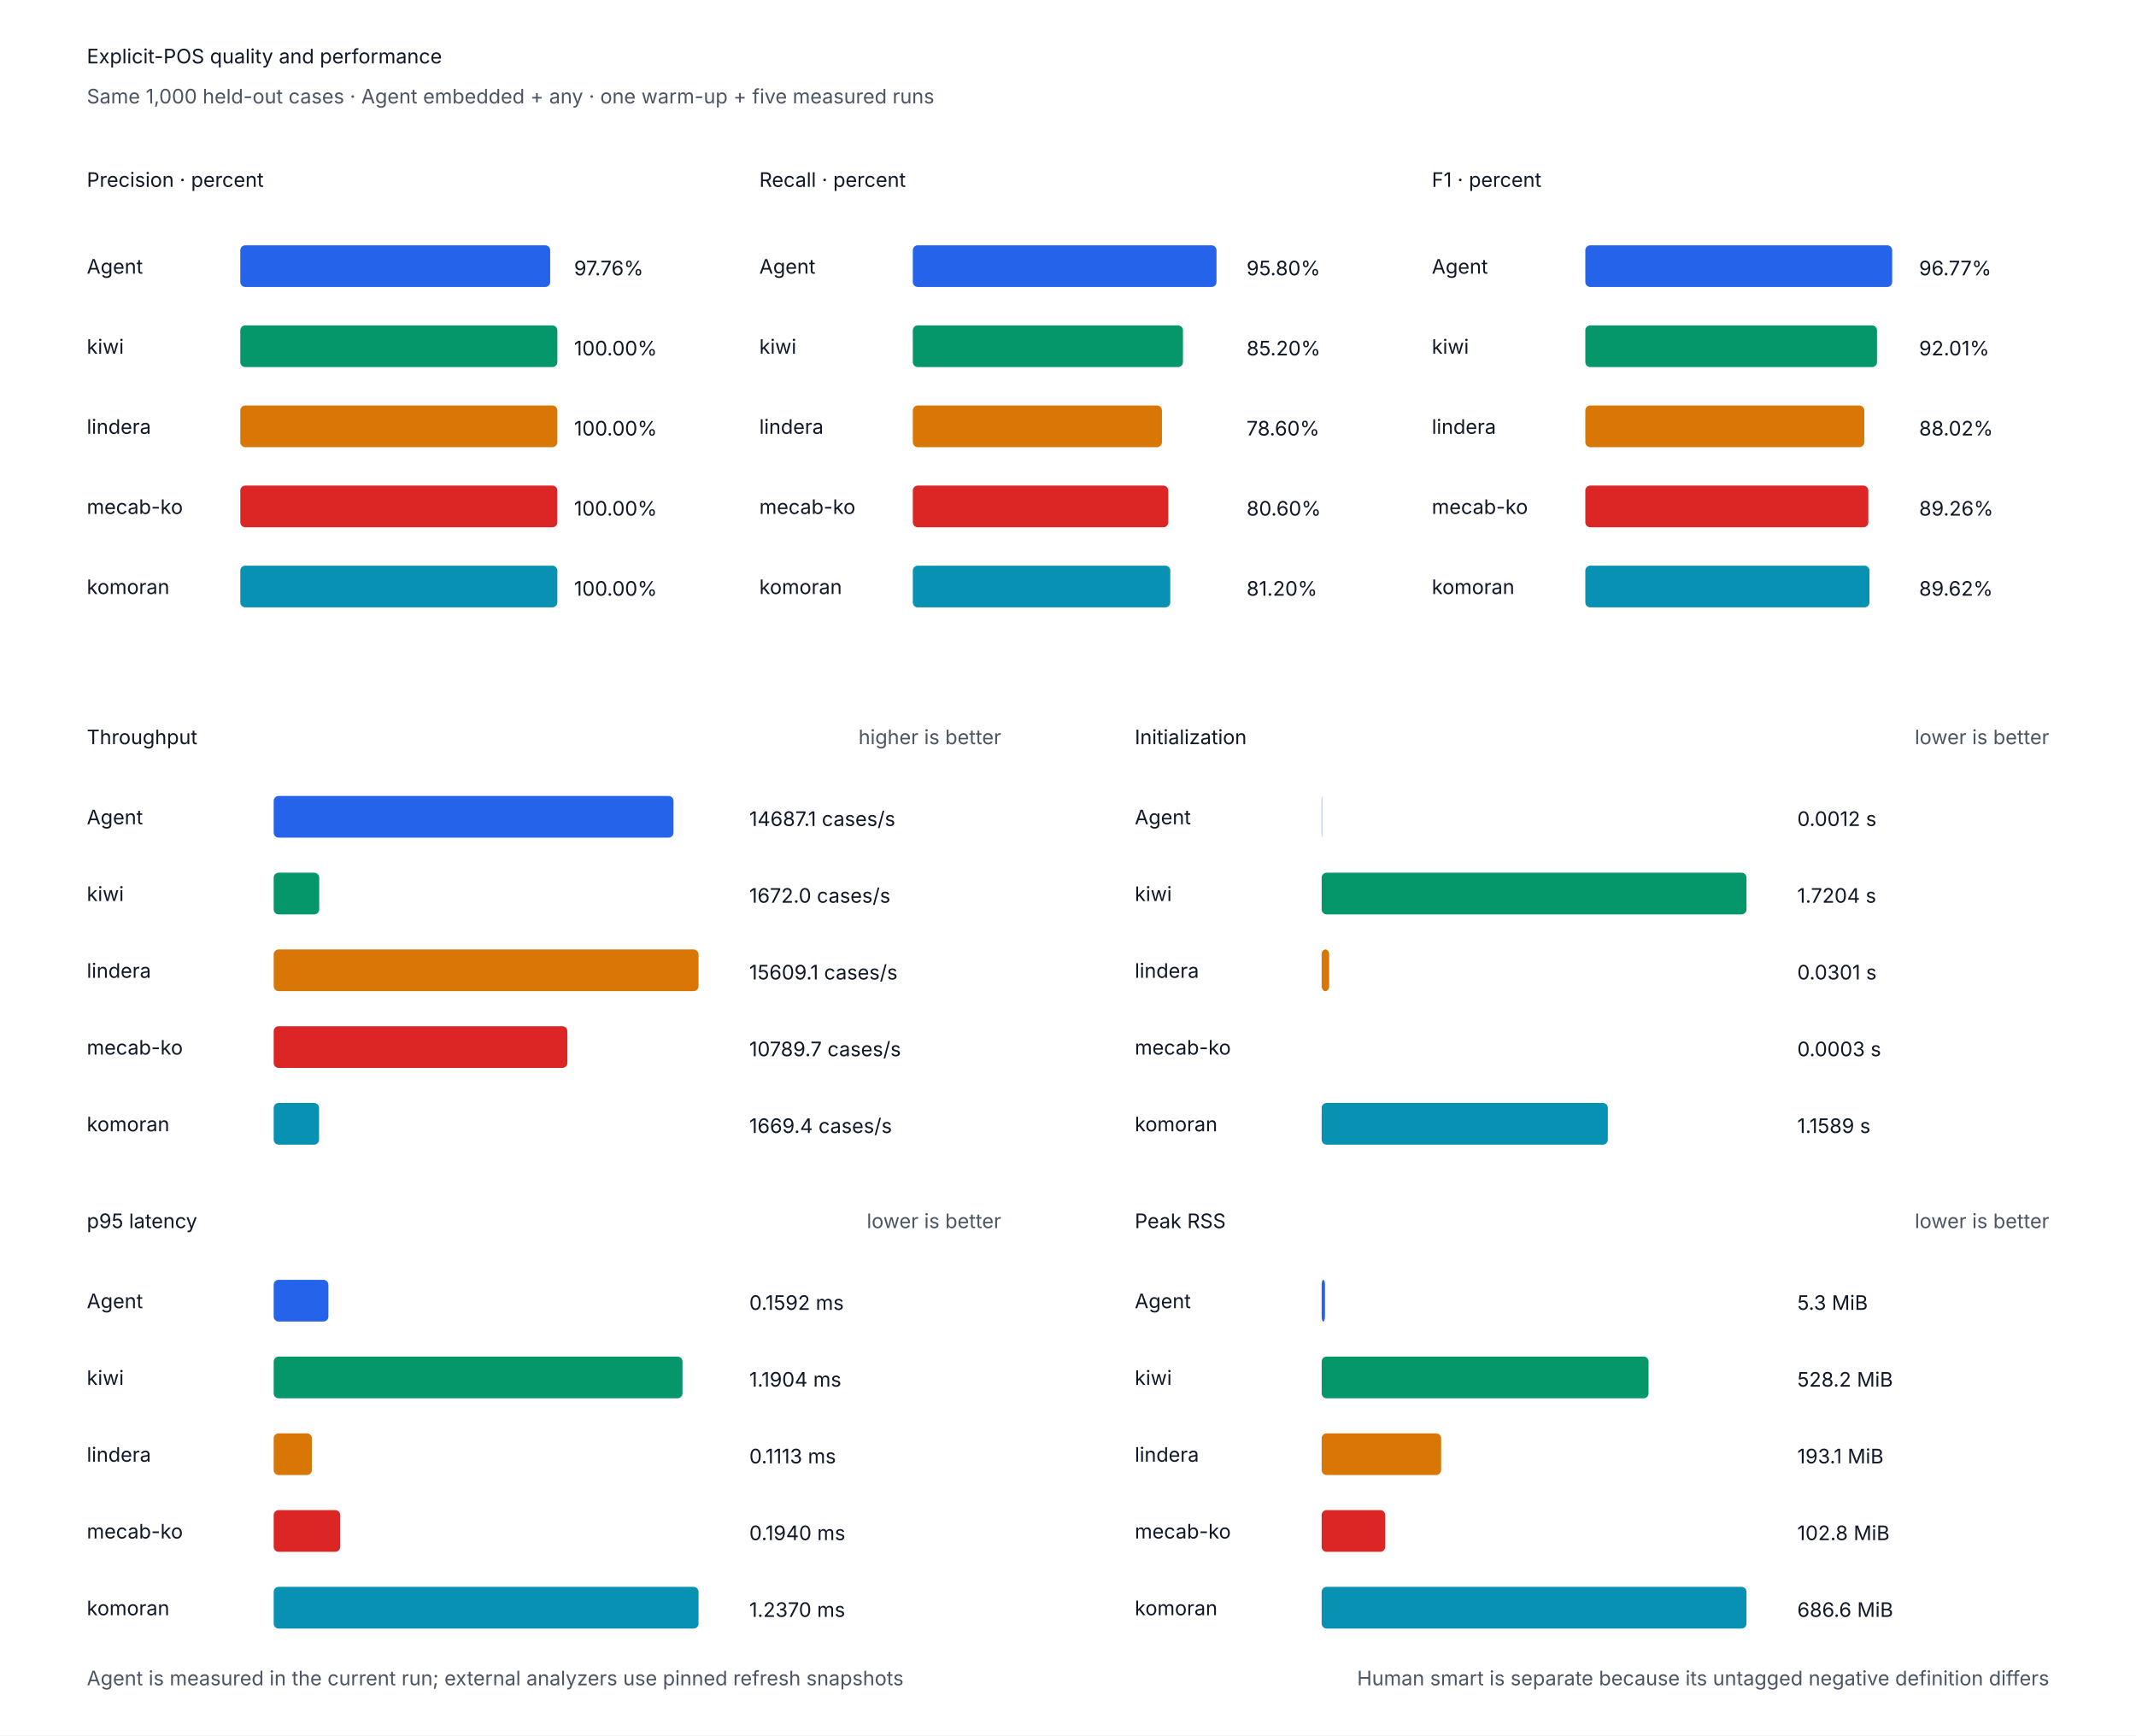
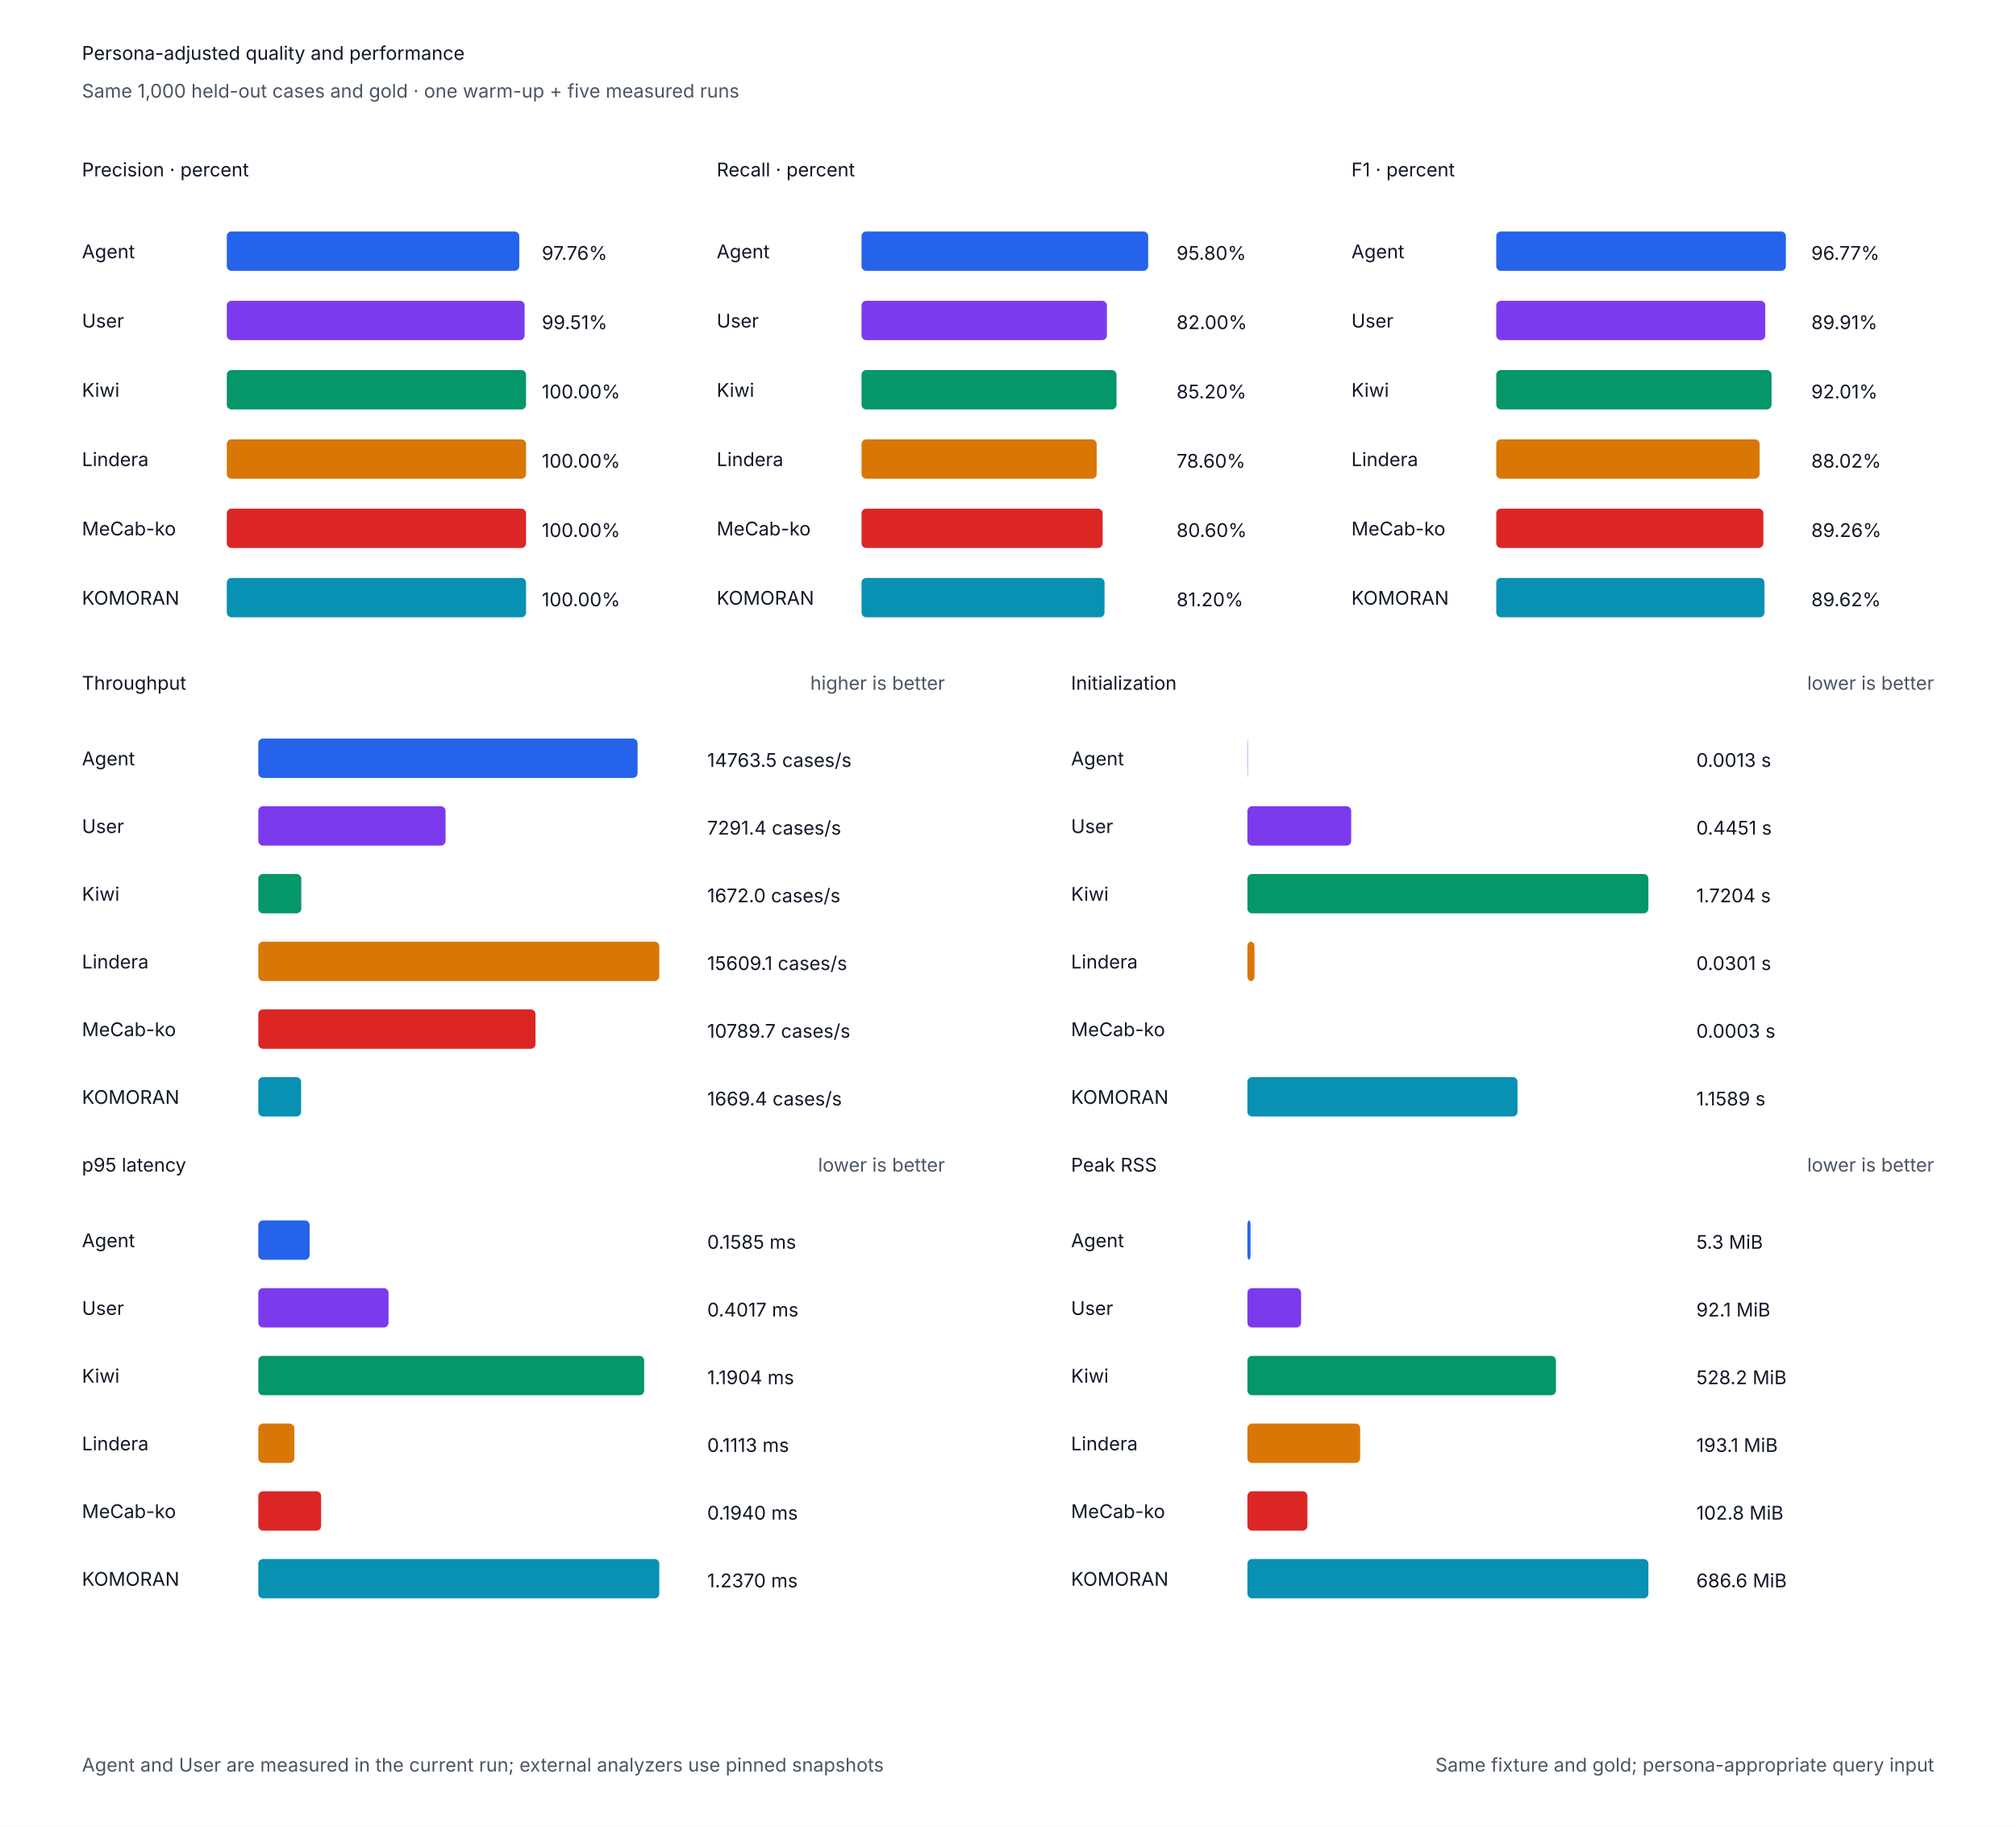
- <svg xmlns="http://www.w3.org/2000/svg" width="1280" height="1040" viewBox="0 0 1280 1040" role="img" aria-labelledby="title desc">
+ <svg xmlns="http://www.w3.org/2000/svg" width="1280" height="1160" viewBox="0 0 1280 1160" role="img" aria-labelledby="title desc">
  <style>
  .background { fill: #ffffff; }
  text { fill: #111827; font-family: -apple-system, BlinkMacSystemFont, "Segoe UI", sans-serif; }
  .muted { fill: #4b5563; }
  .grid { stroke: #d1d5db; stroke-width: 1; }
  .axis { stroke: #6b7280; stroke-width: 1; }
  @media (prefers-color-scheme: dark) {
    .background { fill: #0d1117; }
    text { fill: #f3f4f6; }
    .muted { fill: #9ca3af; }
    .grid { stroke: #374151; }
    .axis { stroke: #9ca3af; }
  }
</style>
-   <rect class="background" width="1280" height="1040" />
-   <text x="52.0" y="38.0" text-anchor="start">Explicit-POS quality and performance</text>
-   <text x="52.0" y="62.0" text-anchor="start" class="muted">Same 1,000 held-out cases · Agent embedded + any · one warm-up + five measured runs</text>
+   <rect class="background" width="1280" height="1160" />
+   <text x="52.0" y="38.0" text-anchor="start">Persona-adjusted quality and performance</text>
+   <text x="52.0" y="62.0" text-anchor="start" class="muted">Same 1,000 held-out cases and gold · one warm-up + five measured runs</text>
  <text x="52.0" y="112.0" text-anchor="start">Precision · percent</text>
  <text x="52.0" y="164.0" text-anchor="start">Agent</text>
  <rect x="144.0" y="147.0" width="185.7" height="25.0" rx="3" fill="#2563eb" />
  <text x="344.0" y="165.0" text-anchor="start">97.76%</text>
-   <text x="52.0" y="212.0" text-anchor="start">kiwi</text>
-   <rect x="144.0" y="195.0" width="190.0" height="25.0" rx="3" fill="#059669" />
-   <text x="344.0" y="213.0" text-anchor="start">100.00%</text>
-   <text x="52.0" y="260.0" text-anchor="start">lindera</text>
-   <rect x="144.0" y="243.0" width="190.0" height="25.0" rx="3" fill="#d97706" />
-   <text x="344.0" y="261.0" text-anchor="start">100.00%</text>
-   <text x="52.0" y="308.0" text-anchor="start">mecab-ko</text>
-   <rect x="144.0" y="291.0" width="190.0" height="25.0" rx="3" fill="#dc2626" />
-   <text x="344.0" y="309.0" text-anchor="start">100.00%</text>
-   <text x="52.0" y="356.0" text-anchor="start">komoran</text>
-   <rect x="144.0" y="339.0" width="190.0" height="25.0" rx="3" fill="#0891b2" />
-   <text x="344.0" y="357.0" text-anchor="start">100.00%</text>
+   <text x="52.0" y="208.0" text-anchor="start">User</text>
+   <rect x="144.0" y="191.0" width="189.1" height="25.0" rx="3" fill="#7c3aed" />
+   <text x="344.0" y="209.0" text-anchor="start">99.51%</text>
+   <text x="52.0" y="252.0" text-anchor="start">Kiwi</text>
+   <rect x="144.0" y="235.0" width="190.0" height="25.0" rx="3" fill="#059669" />
+   <text x="344.0" y="253.0" text-anchor="start">100.00%</text>
+   <text x="52.0" y="296.0" text-anchor="start">Lindera</text>
+   <rect x="144.0" y="279.0" width="190.0" height="25.0" rx="3" fill="#d97706" />
+   <text x="344.0" y="297.0" text-anchor="start">100.00%</text>
+   <text x="52.0" y="340.0" text-anchor="start">MeCab-ko</text>
+   <rect x="144.0" y="323.0" width="190.0" height="25.0" rx="3" fill="#dc2626" />
+   <text x="344.0" y="341.0" text-anchor="start">100.00%</text>
+   <text x="52.0" y="384.0" text-anchor="start">KOMORAN</text>
+   <rect x="144.0" y="367.0" width="190.0" height="25.0" rx="3" fill="#0891b2" />
+   <text x="344.0" y="385.0" text-anchor="start">100.00%</text>
  <text x="455.0" y="112.0" text-anchor="start">Recall · percent</text>
  <text x="455.0" y="164.0" text-anchor="start">Agent</text>
  <rect x="547.0" y="147.0" width="182.0" height="25.0" rx="3" fill="#2563eb" />
  <text x="747.0" y="165.0" text-anchor="start">95.80%</text>
-   <text x="455.0" y="212.0" text-anchor="start">kiwi</text>
-   <rect x="547.0" y="195.0" width="161.9" height="25.0" rx="3" fill="#059669" />
-   <text x="747.0" y="213.0" text-anchor="start">85.20%</text>
-   <text x="455.0" y="260.0" text-anchor="start">lindera</text>
-   <rect x="547.0" y="243.0" width="149.3" height="25.0" rx="3" fill="#d97706" />
-   <text x="747.0" y="261.0" text-anchor="start">78.60%</text>
-   <text x="455.0" y="308.0" text-anchor="start">mecab-ko</text>
-   <rect x="547.0" y="291.0" width="153.1" height="25.0" rx="3" fill="#dc2626" />
-   <text x="747.0" y="309.0" text-anchor="start">80.60%</text>
-   <text x="455.0" y="356.0" text-anchor="start">komoran</text>
-   <rect x="547.0" y="339.0" width="154.3" height="25.0" rx="3" fill="#0891b2" />
-   <text x="747.0" y="357.0" text-anchor="start">81.20%</text>
+   <text x="455.0" y="208.0" text-anchor="start">User</text>
+   <rect x="547.0" y="191.0" width="155.8" height="25.0" rx="3" fill="#7c3aed" />
+   <text x="747.0" y="209.0" text-anchor="start">82.00%</text>
+   <text x="455.0" y="252.0" text-anchor="start">Kiwi</text>
+   <rect x="547.0" y="235.0" width="161.9" height="25.0" rx="3" fill="#059669" />
+   <text x="747.0" y="253.0" text-anchor="start">85.20%</text>
+   <text x="455.0" y="296.0" text-anchor="start">Lindera</text>
+   <rect x="547.0" y="279.0" width="149.3" height="25.0" rx="3" fill="#d97706" />
+   <text x="747.0" y="297.0" text-anchor="start">78.60%</text>
+   <text x="455.0" y="340.0" text-anchor="start">MeCab-ko</text>
+   <rect x="547.0" y="323.0" width="153.1" height="25.0" rx="3" fill="#dc2626" />
+   <text x="747.0" y="341.0" text-anchor="start">80.60%</text>
+   <text x="455.0" y="384.0" text-anchor="start">KOMORAN</text>
+   <rect x="547.0" y="367.0" width="154.3" height="25.0" rx="3" fill="#0891b2" />
+   <text x="747.0" y="385.0" text-anchor="start">81.20%</text>
  <text x="858.0" y="112.0" text-anchor="start">F1 · percent</text>
  <text x="858.0" y="164.0" text-anchor="start">Agent</text>
  <rect x="950.0" y="147.0" width="183.9" height="25.0" rx="3" fill="#2563eb" />
  <text x="1150.0" y="165.0" text-anchor="start">96.77%</text>
-   <text x="858.0" y="212.0" text-anchor="start">kiwi</text>
-   <rect x="950.0" y="195.0" width="174.8" height="25.0" rx="3" fill="#059669" />
-   <text x="1150.0" y="213.0" text-anchor="start">92.01%</text>
-   <text x="858.0" y="260.0" text-anchor="start">lindera</text>
-   <rect x="950.0" y="243.0" width="167.2" height="25.0" rx="3" fill="#d97706" />
-   <text x="1150.0" y="261.0" text-anchor="start">88.02%</text>
-   <text x="858.0" y="308.0" text-anchor="start">mecab-ko</text>
-   <rect x="950.0" y="291.0" width="169.6" height="25.0" rx="3" fill="#dc2626" />
-   <text x="1150.0" y="309.0" text-anchor="start">89.26%</text>
-   <text x="858.0" y="356.0" text-anchor="start">komoran</text>
-   <rect x="950.0" y="339.0" width="170.3" height="25.0" rx="3" fill="#0891b2" />
-   <text x="1150.0" y="357.0" text-anchor="start">89.62%</text>
-   <text x="52.0" y="446.0" text-anchor="start">Throughput</text>
-   <text x="600.0" y="446.0" text-anchor="end" class="muted">higher is better</text>
-   <text x="52.0" y="494.0" text-anchor="start">Agent</text>
-   <rect x="164.0" y="477.0" width="239.6" height="25.0" rx="3" fill="#2563eb" />
-   <text x="449.0" y="495.0" text-anchor="start">14687.1 cases/s</text>
-   <text x="52.0" y="540.0" text-anchor="start">kiwi</text>
-   <rect x="164.0" y="523.0" width="27.3" height="25.0" rx="3" fill="#059669" />
-   <text x="449.0" y="541.0" text-anchor="start">1672.0 cases/s</text>
-   <text x="52.0" y="586.0" text-anchor="start">lindera</text>
-   <rect x="164.0" y="569.0" width="254.6" height="25.0" rx="3" fill="#d97706" />
-   <text x="449.0" y="587.0" text-anchor="start">15609.1 cases/s</text>
-   <text x="52.0" y="632.0" text-anchor="start">mecab-ko</text>
-   <rect x="164.0" y="615.0" width="176.0" height="25.0" rx="3" fill="#dc2626" />
-   <text x="449.0" y="633.0" text-anchor="start">10789.7 cases/s</text>
-   <text x="52.0" y="678.0" text-anchor="start">komoran</text>
-   <rect x="164.0" y="661.0" width="27.2" height="25.0" rx="3" fill="#0891b2" />
-   <text x="449.0" y="679.0" text-anchor="start">1669.4 cases/s</text>
-   <text x="680.0" y="446.0" text-anchor="start">Initialization</text>
-   <text x="1228.0" y="446.0" text-anchor="end" class="muted">lower is better</text>
-   <text x="680.0" y="494.0" text-anchor="start">Agent</text>
-   <rect x="792.0" y="477.0" width="0.2" height="25.0" rx="3" fill="#2563eb" />
-   <text x="1077.0" y="495.0" text-anchor="start">0.0012 s</text>
-   <text x="680.0" y="540.0" text-anchor="start">kiwi</text>
-   <rect x="792.0" y="523.0" width="254.6" height="25.0" rx="3" fill="#059669" />
-   <text x="1077.0" y="541.0" text-anchor="start">1.7204 s</text>
-   <text x="680.0" y="586.0" text-anchor="start">lindera</text>
-   <rect x="792.0" y="569.0" width="4.5" height="25.0" rx="3" fill="#d97706" />
-   <text x="1077.0" y="587.0" text-anchor="start">0.0301 s</text>
-   <text x="680.0" y="632.0" text-anchor="start">mecab-ko</text>
-   <rect x="792.0" y="615.0" width="0.0" height="25.0" rx="3" fill="#dc2626" />
-   <text x="1077.0" y="633.0" text-anchor="start">0.0003 s</text>
-   <text x="680.0" y="678.0" text-anchor="start">komoran</text>
-   <rect x="792.0" y="661.0" width="171.5" height="25.0" rx="3" fill="#0891b2" />
-   <text x="1077.0" y="679.0" text-anchor="start">1.1589 s</text>
-   <text x="52.0" y="736.0" text-anchor="start">p95 latency</text>
-   <text x="600.0" y="736.0" text-anchor="end" class="muted">lower is better</text>
-   <text x="52.0" y="784.0" text-anchor="start">Agent</text>
-   <rect x="164.0" y="767.0" width="32.8" height="25.0" rx="3" fill="#2563eb" />
-   <text x="449.0" y="785.0" text-anchor="start">0.1592 ms</text>
-   <text x="52.0" y="830.0" text-anchor="start">kiwi</text>
-   <rect x="164.0" y="813.0" width="245.0" height="25.0" rx="3" fill="#059669" />
-   <text x="449.0" y="831.0" text-anchor="start">1.1904 ms</text>
-   <text x="52.0" y="876.0" text-anchor="start">lindera</text>
-   <rect x="164.0" y="859.0" width="22.9" height="25.0" rx="3" fill="#d97706" />
-   <text x="449.0" y="877.0" text-anchor="start">0.1113 ms</text>
-   <text x="52.0" y="922.0" text-anchor="start">mecab-ko</text>
-   <rect x="164.0" y="905.0" width="39.9" height="25.0" rx="3" fill="#dc2626" />
-   <text x="449.0" y="923.0" text-anchor="start">0.1940 ms</text>
-   <text x="52.0" y="968.0" text-anchor="start">komoran</text>
-   <rect x="164.0" y="951.0" width="254.6" height="25.0" rx="3" fill="#0891b2" />
-   <text x="449.0" y="969.0" text-anchor="start">1.2370 ms</text>
-   <text x="680.0" y="736.0" text-anchor="start">Peak RSS</text>
-   <text x="1228.0" y="736.0" text-anchor="end" class="muted">lower is better</text>
-   <text x="680.0" y="784.0" text-anchor="start">Agent</text>
-   <rect x="792.0" y="767.0" width="2.0" height="25.0" rx="3" fill="#2563eb" />
-   <text x="1077.0" y="785.0" text-anchor="start">5.3 MiB</text>
-   <text x="680.0" y="830.0" text-anchor="start">kiwi</text>
-   <rect x="792.0" y="813.0" width="195.9" height="25.0" rx="3" fill="#059669" />
-   <text x="1077.0" y="831.0" text-anchor="start">528.2 MiB</text>
-   <text x="680.0" y="876.0" text-anchor="start">lindera</text>
-   <rect x="792.0" y="859.0" width="71.6" height="25.0" rx="3" fill="#d97706" />
-   <text x="1077.0" y="877.0" text-anchor="start">193.1 MiB</text>
-   <text x="680.0" y="922.0" text-anchor="start">mecab-ko</text>
-   <rect x="792.0" y="905.0" width="38.1" height="25.0" rx="3" fill="#dc2626" />
-   <text x="1077.0" y="923.0" text-anchor="start">102.8 MiB</text>
-   <text x="680.0" y="968.0" text-anchor="start">komoran</text>
-   <rect x="792.0" y="951.0" width="254.6" height="25.0" rx="3" fill="#0891b2" />
-   <text x="1077.0" y="969.0" text-anchor="start">686.6 MiB</text>
-   <text x="52.0" y="1010.0" text-anchor="start" class="muted">Agent is measured in the current run; external analyzers use pinned refresh snapshots</text>
-   <text x="1228.0" y="1010.0" text-anchor="end" class="muted">Human smart is separate because its untagged negative definition differs</text>
+   <text x="858.0" y="208.0" text-anchor="start">User</text>
+   <rect x="950.0" y="191.0" width="170.8" height="25.0" rx="3" fill="#7c3aed" />
+   <text x="1150.0" y="209.0" text-anchor="start">89.91%</text>
+   <text x="858.0" y="252.0" text-anchor="start">Kiwi</text>
+   <rect x="950.0" y="235.0" width="174.8" height="25.0" rx="3" fill="#059669" />
+   <text x="1150.0" y="253.0" text-anchor="start">92.01%</text>
+   <text x="858.0" y="296.0" text-anchor="start">Lindera</text>
+   <rect x="950.0" y="279.0" width="167.2" height="25.0" rx="3" fill="#d97706" />
+   <text x="1150.0" y="297.0" text-anchor="start">88.02%</text>
+   <text x="858.0" y="340.0" text-anchor="start">MeCab-ko</text>
+   <rect x="950.0" y="323.0" width="169.6" height="25.0" rx="3" fill="#dc2626" />
+   <text x="1150.0" y="341.0" text-anchor="start">89.26%</text>
+   <text x="858.0" y="384.0" text-anchor="start">KOMORAN</text>
+   <rect x="950.0" y="367.0" width="170.3" height="25.0" rx="3" fill="#0891b2" />
+   <text x="1150.0" y="385.0" text-anchor="start">89.62%</text>
+   <text x="52.0" y="438.0" text-anchor="start">Throughput</text>
+   <text x="600.0" y="438.0" text-anchor="end" class="muted">higher is better</text>
+   <text x="52.0" y="486.0" text-anchor="start">Agent</text>
+   <rect x="164.0" y="469.0" width="240.8" height="25.0" rx="3" fill="#2563eb" />
+   <text x="449.0" y="487.0" text-anchor="start">14763.5 cases/s</text>
+   <text x="52.0" y="529.0" text-anchor="start">User</text>
+   <rect x="164.0" y="512.0" width="118.9" height="25.0" rx="3" fill="#7c3aed" />
+   <text x="449.0" y="530.0" text-anchor="start">7291.4 cases/s</text>
+   <text x="52.0" y="572.0" text-anchor="start">Kiwi</text>
+   <rect x="164.0" y="555.0" width="27.3" height="25.0" rx="3" fill="#059669" />
+   <text x="449.0" y="573.0" text-anchor="start">1672.0 cases/s</text>
+   <text x="52.0" y="615.0" text-anchor="start">Lindera</text>
+   <rect x="164.0" y="598.0" width="254.6" height="25.0" rx="3" fill="#d97706" />
+   <text x="449.0" y="616.0" text-anchor="start">15609.1 cases/s</text>
+   <text x="52.0" y="658.0" text-anchor="start">MeCab-ko</text>
+   <rect x="164.0" y="641.0" width="176.0" height="25.0" rx="3" fill="#dc2626" />
+   <text x="449.0" y="659.0" text-anchor="start">10789.7 cases/s</text>
+   <text x="52.0" y="701.0" text-anchor="start">KOMORAN</text>
+   <rect x="164.0" y="684.0" width="27.2" height="25.0" rx="3" fill="#0891b2" />
+   <text x="449.0" y="702.0" text-anchor="start">1669.4 cases/s</text>
+   <text x="680.0" y="438.0" text-anchor="start">Initialization</text>
+   <text x="1228.0" y="438.0" text-anchor="end" class="muted">lower is better</text>
+   <text x="680.0" y="486.0" text-anchor="start">Agent</text>
+   <rect x="792.0" y="469.0" width="0.2" height="25.0" rx="3" fill="#2563eb" />
+   <text x="1077.0" y="487.0" text-anchor="start">0.0013 s</text>
+   <text x="680.0" y="529.0" text-anchor="start">User</text>
+   <rect x="792.0" y="512.0" width="65.9" height="25.0" rx="3" fill="#7c3aed" />
+   <text x="1077.0" y="530.0" text-anchor="start">0.4451 s</text>
+   <text x="680.0" y="572.0" text-anchor="start">Kiwi</text>
+   <rect x="792.0" y="555.0" width="254.6" height="25.0" rx="3" fill="#059669" />
+   <text x="1077.0" y="573.0" text-anchor="start">1.7204 s</text>
+   <text x="680.0" y="615.0" text-anchor="start">Lindera</text>
+   <rect x="792.0" y="598.0" width="4.5" height="25.0" rx="3" fill="#d97706" />
+   <text x="1077.0" y="616.0" text-anchor="start">0.0301 s</text>
+   <text x="680.0" y="658.0" text-anchor="start">MeCab-ko</text>
+   <rect x="792.0" y="641.0" width="0.0" height="25.0" rx="3" fill="#dc2626" />
+   <text x="1077.0" y="659.0" text-anchor="start">0.0003 s</text>
+   <text x="680.0" y="701.0" text-anchor="start">KOMORAN</text>
+   <rect x="792.0" y="684.0" width="171.5" height="25.0" rx="3" fill="#0891b2" />
+   <text x="1077.0" y="702.0" text-anchor="start">1.1589 s</text>
+   <text x="52.0" y="744.0" text-anchor="start">p95 latency</text>
+   <text x="600.0" y="744.0" text-anchor="end" class="muted">lower is better</text>
+   <text x="52.0" y="792.0" text-anchor="start">Agent</text>
+   <rect x="164.0" y="775.0" width="32.6" height="25.0" rx="3" fill="#2563eb" />
+   <text x="449.0" y="793.0" text-anchor="start">0.1585 ms</text>
+   <text x="52.0" y="835.0" text-anchor="start">User</text>
+   <rect x="164.0" y="818.0" width="82.7" height="25.0" rx="3" fill="#7c3aed" />
+   <text x="449.0" y="836.0" text-anchor="start">0.4017 ms</text>
+   <text x="52.0" y="878.0" text-anchor="start">Kiwi</text>
+   <rect x="164.0" y="861.0" width="245.0" height="25.0" rx="3" fill="#059669" />
+   <text x="449.0" y="879.0" text-anchor="start">1.1904 ms</text>
+   <text x="52.0" y="921.0" text-anchor="start">Lindera</text>
+   <rect x="164.0" y="904.0" width="22.9" height="25.0" rx="3" fill="#d97706" />
+   <text x="449.0" y="922.0" text-anchor="start">0.1113 ms</text>
+   <text x="52.0" y="964.0" text-anchor="start">MeCab-ko</text>
+   <rect x="164.0" y="947.0" width="39.9" height="25.0" rx="3" fill="#dc2626" />
+   <text x="449.0" y="965.0" text-anchor="start">0.1940 ms</text>
+   <text x="52.0" y="1007.0" text-anchor="start">KOMORAN</text>
+   <rect x="164.0" y="990.0" width="254.6" height="25.0" rx="3" fill="#0891b2" />
+   <text x="449.0" y="1008.0" text-anchor="start">1.2370 ms</text>
+   <text x="680.0" y="744.0" text-anchor="start">Peak RSS</text>
+   <text x="1228.0" y="744.0" text-anchor="end" class="muted">lower is better</text>
+   <text x="680.0" y="792.0" text-anchor="start">Agent</text>
+   <rect x="792.0" y="775.0" width="2.0" height="25.0" rx="3" fill="#2563eb" />
+   <text x="1077.0" y="793.0" text-anchor="start">5.3 MiB</text>
+   <text x="680.0" y="835.0" text-anchor="start">User</text>
+   <rect x="792.0" y="818.0" width="34.1" height="25.0" rx="3" fill="#7c3aed" />
+   <text x="1077.0" y="836.0" text-anchor="start">92.1 MiB</text>
+   <text x="680.0" y="878.0" text-anchor="start">Kiwi</text>
+   <rect x="792.0" y="861.0" width="195.9" height="25.0" rx="3" fill="#059669" />
+   <text x="1077.0" y="879.0" text-anchor="start">528.2 MiB</text>
+   <text x="680.0" y="921.0" text-anchor="start">Lindera</text>
+   <rect x="792.0" y="904.0" width="71.6" height="25.0" rx="3" fill="#d97706" />
+   <text x="1077.0" y="922.0" text-anchor="start">193.1 MiB</text>
+   <text x="680.0" y="964.0" text-anchor="start">MeCab-ko</text>
+   <rect x="792.0" y="947.0" width="38.1" height="25.0" rx="3" fill="#dc2626" />
+   <text x="1077.0" y="965.0" text-anchor="start">102.8 MiB</text>
+   <text x="680.0" y="1007.0" text-anchor="start">KOMORAN</text>
+   <rect x="792.0" y="990.0" width="254.6" height="25.0" rx="3" fill="#0891b2" />
+   <text x="1077.0" y="1008.0" text-anchor="start">686.6 MiB</text>
+   <text x="52.0" y="1125.0" text-anchor="start" class="muted">Agent and User are measured in the current run; external analyzers use pinned snapshots</text>
+   <text x="1228.0" y="1125.0" text-anchor="end" class="muted">Same fixture and gold; persona-appropriate query input</text>
</svg>
